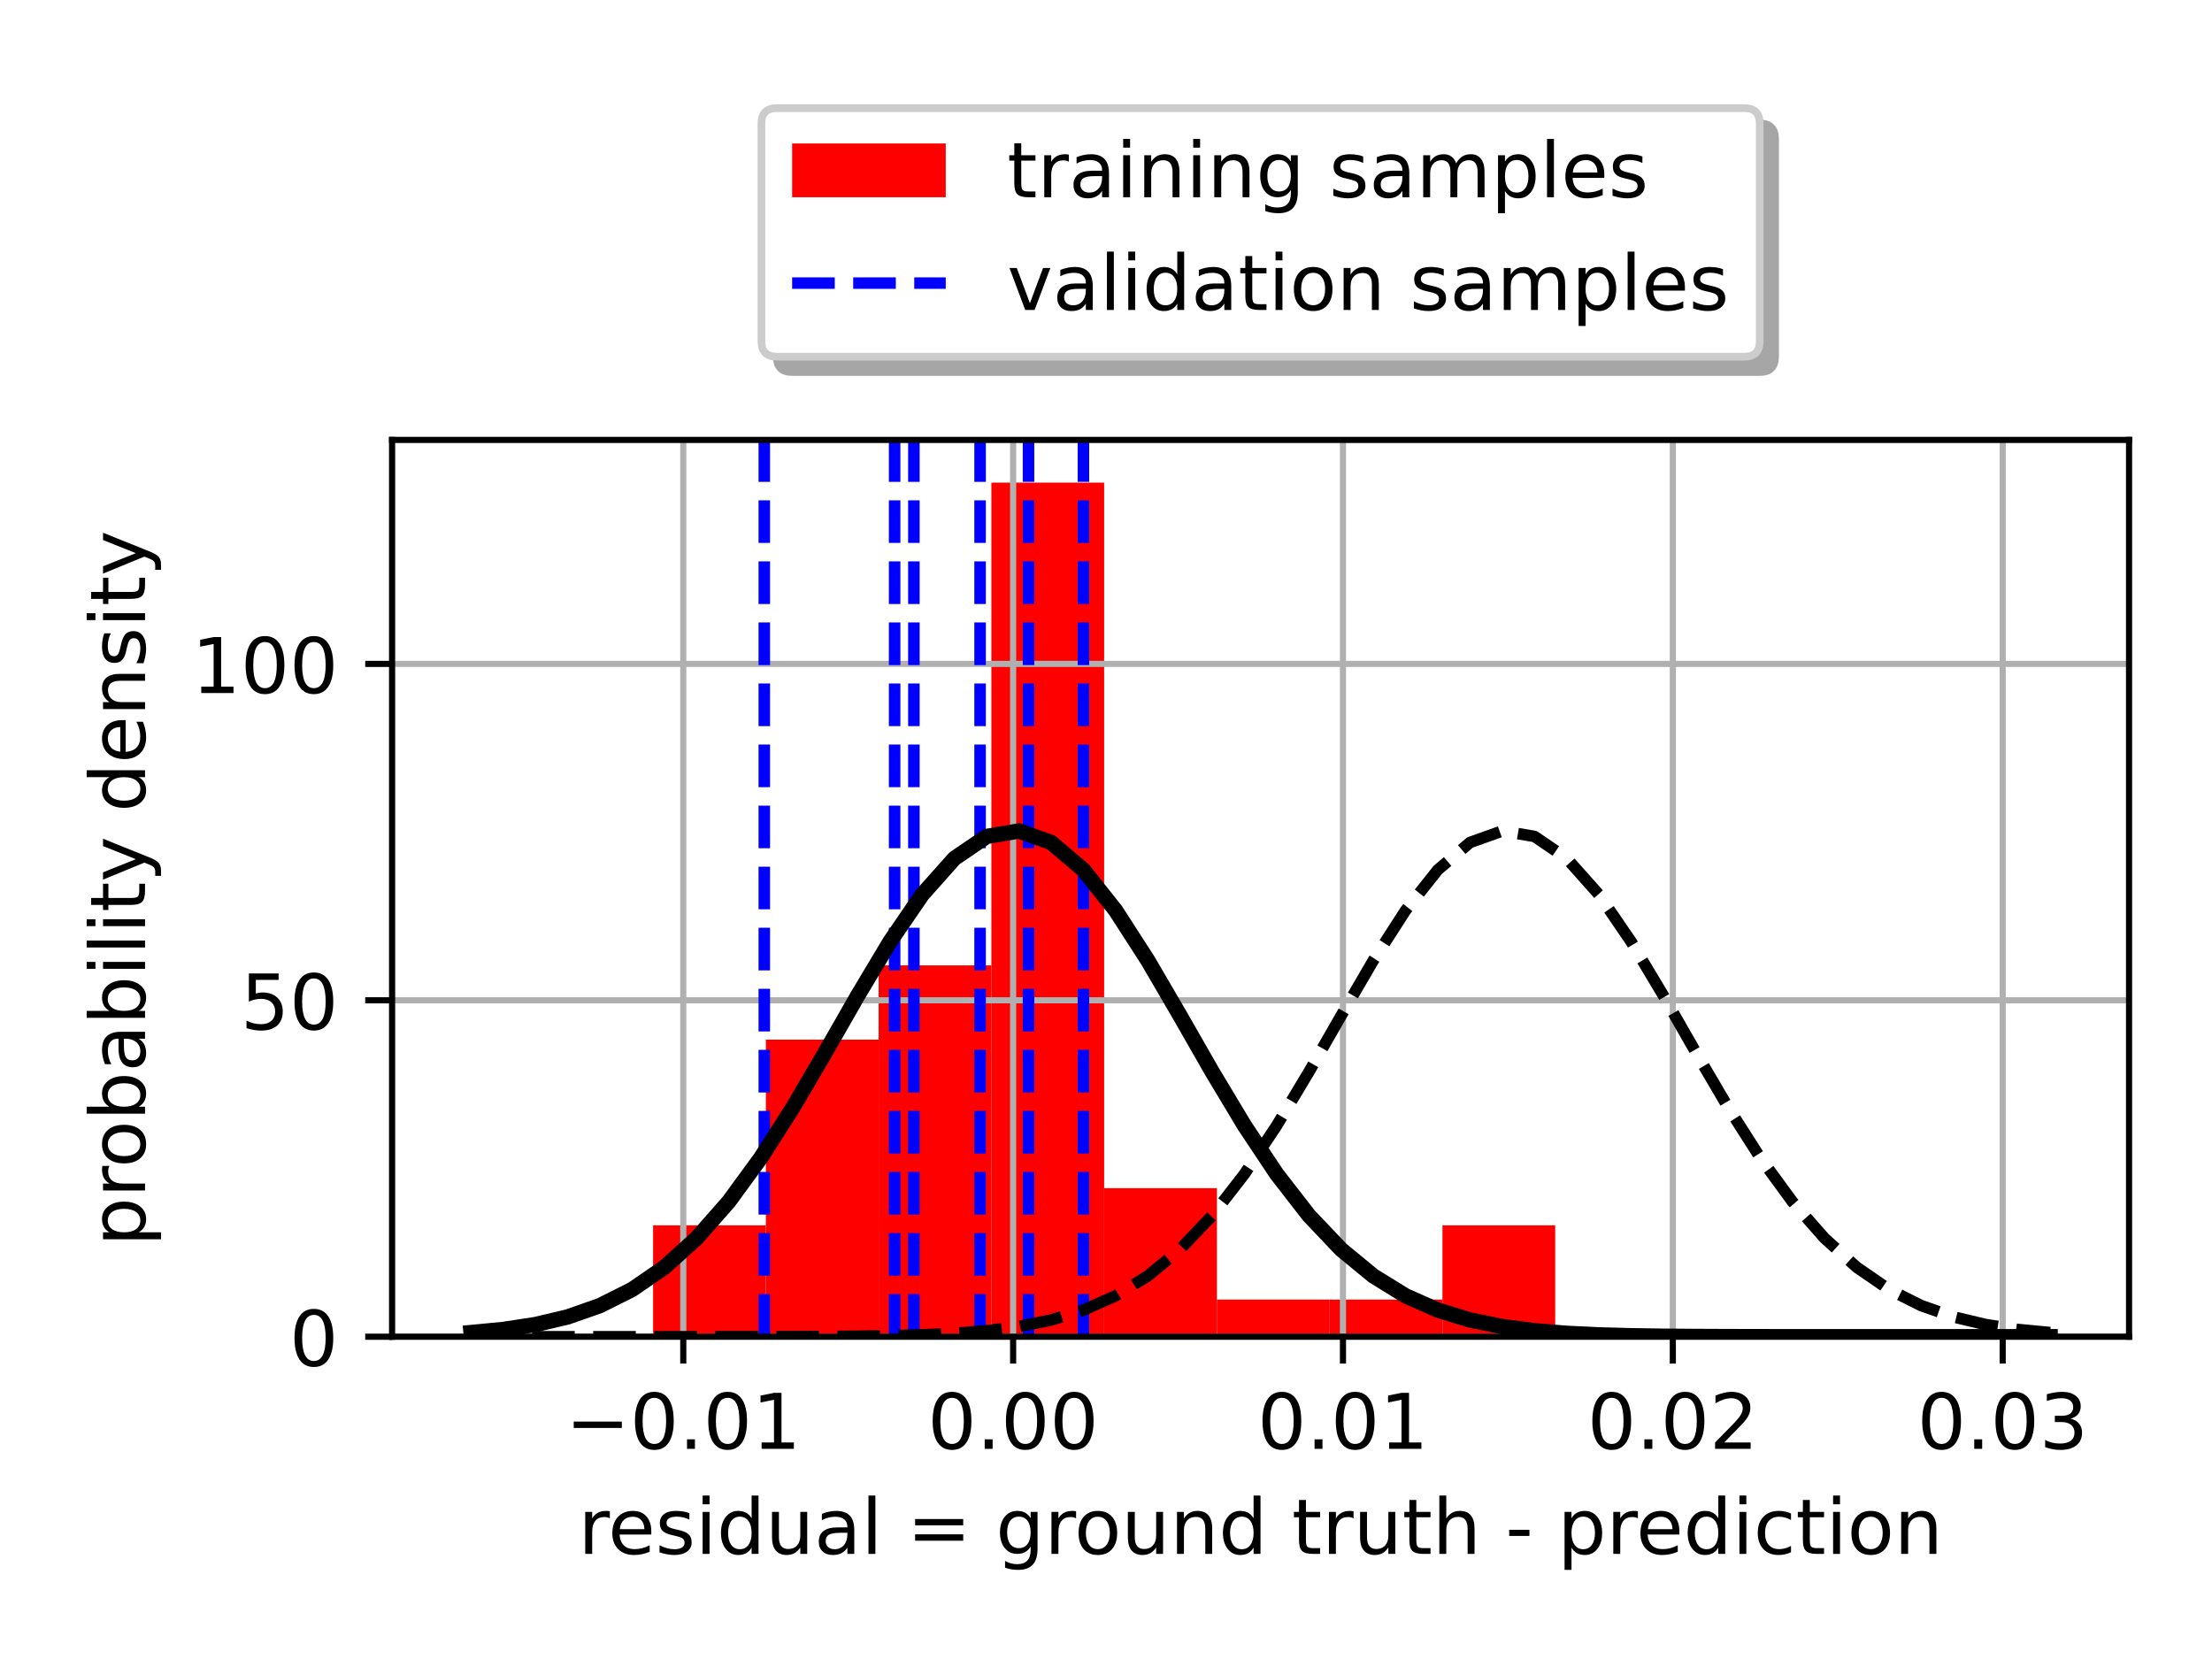
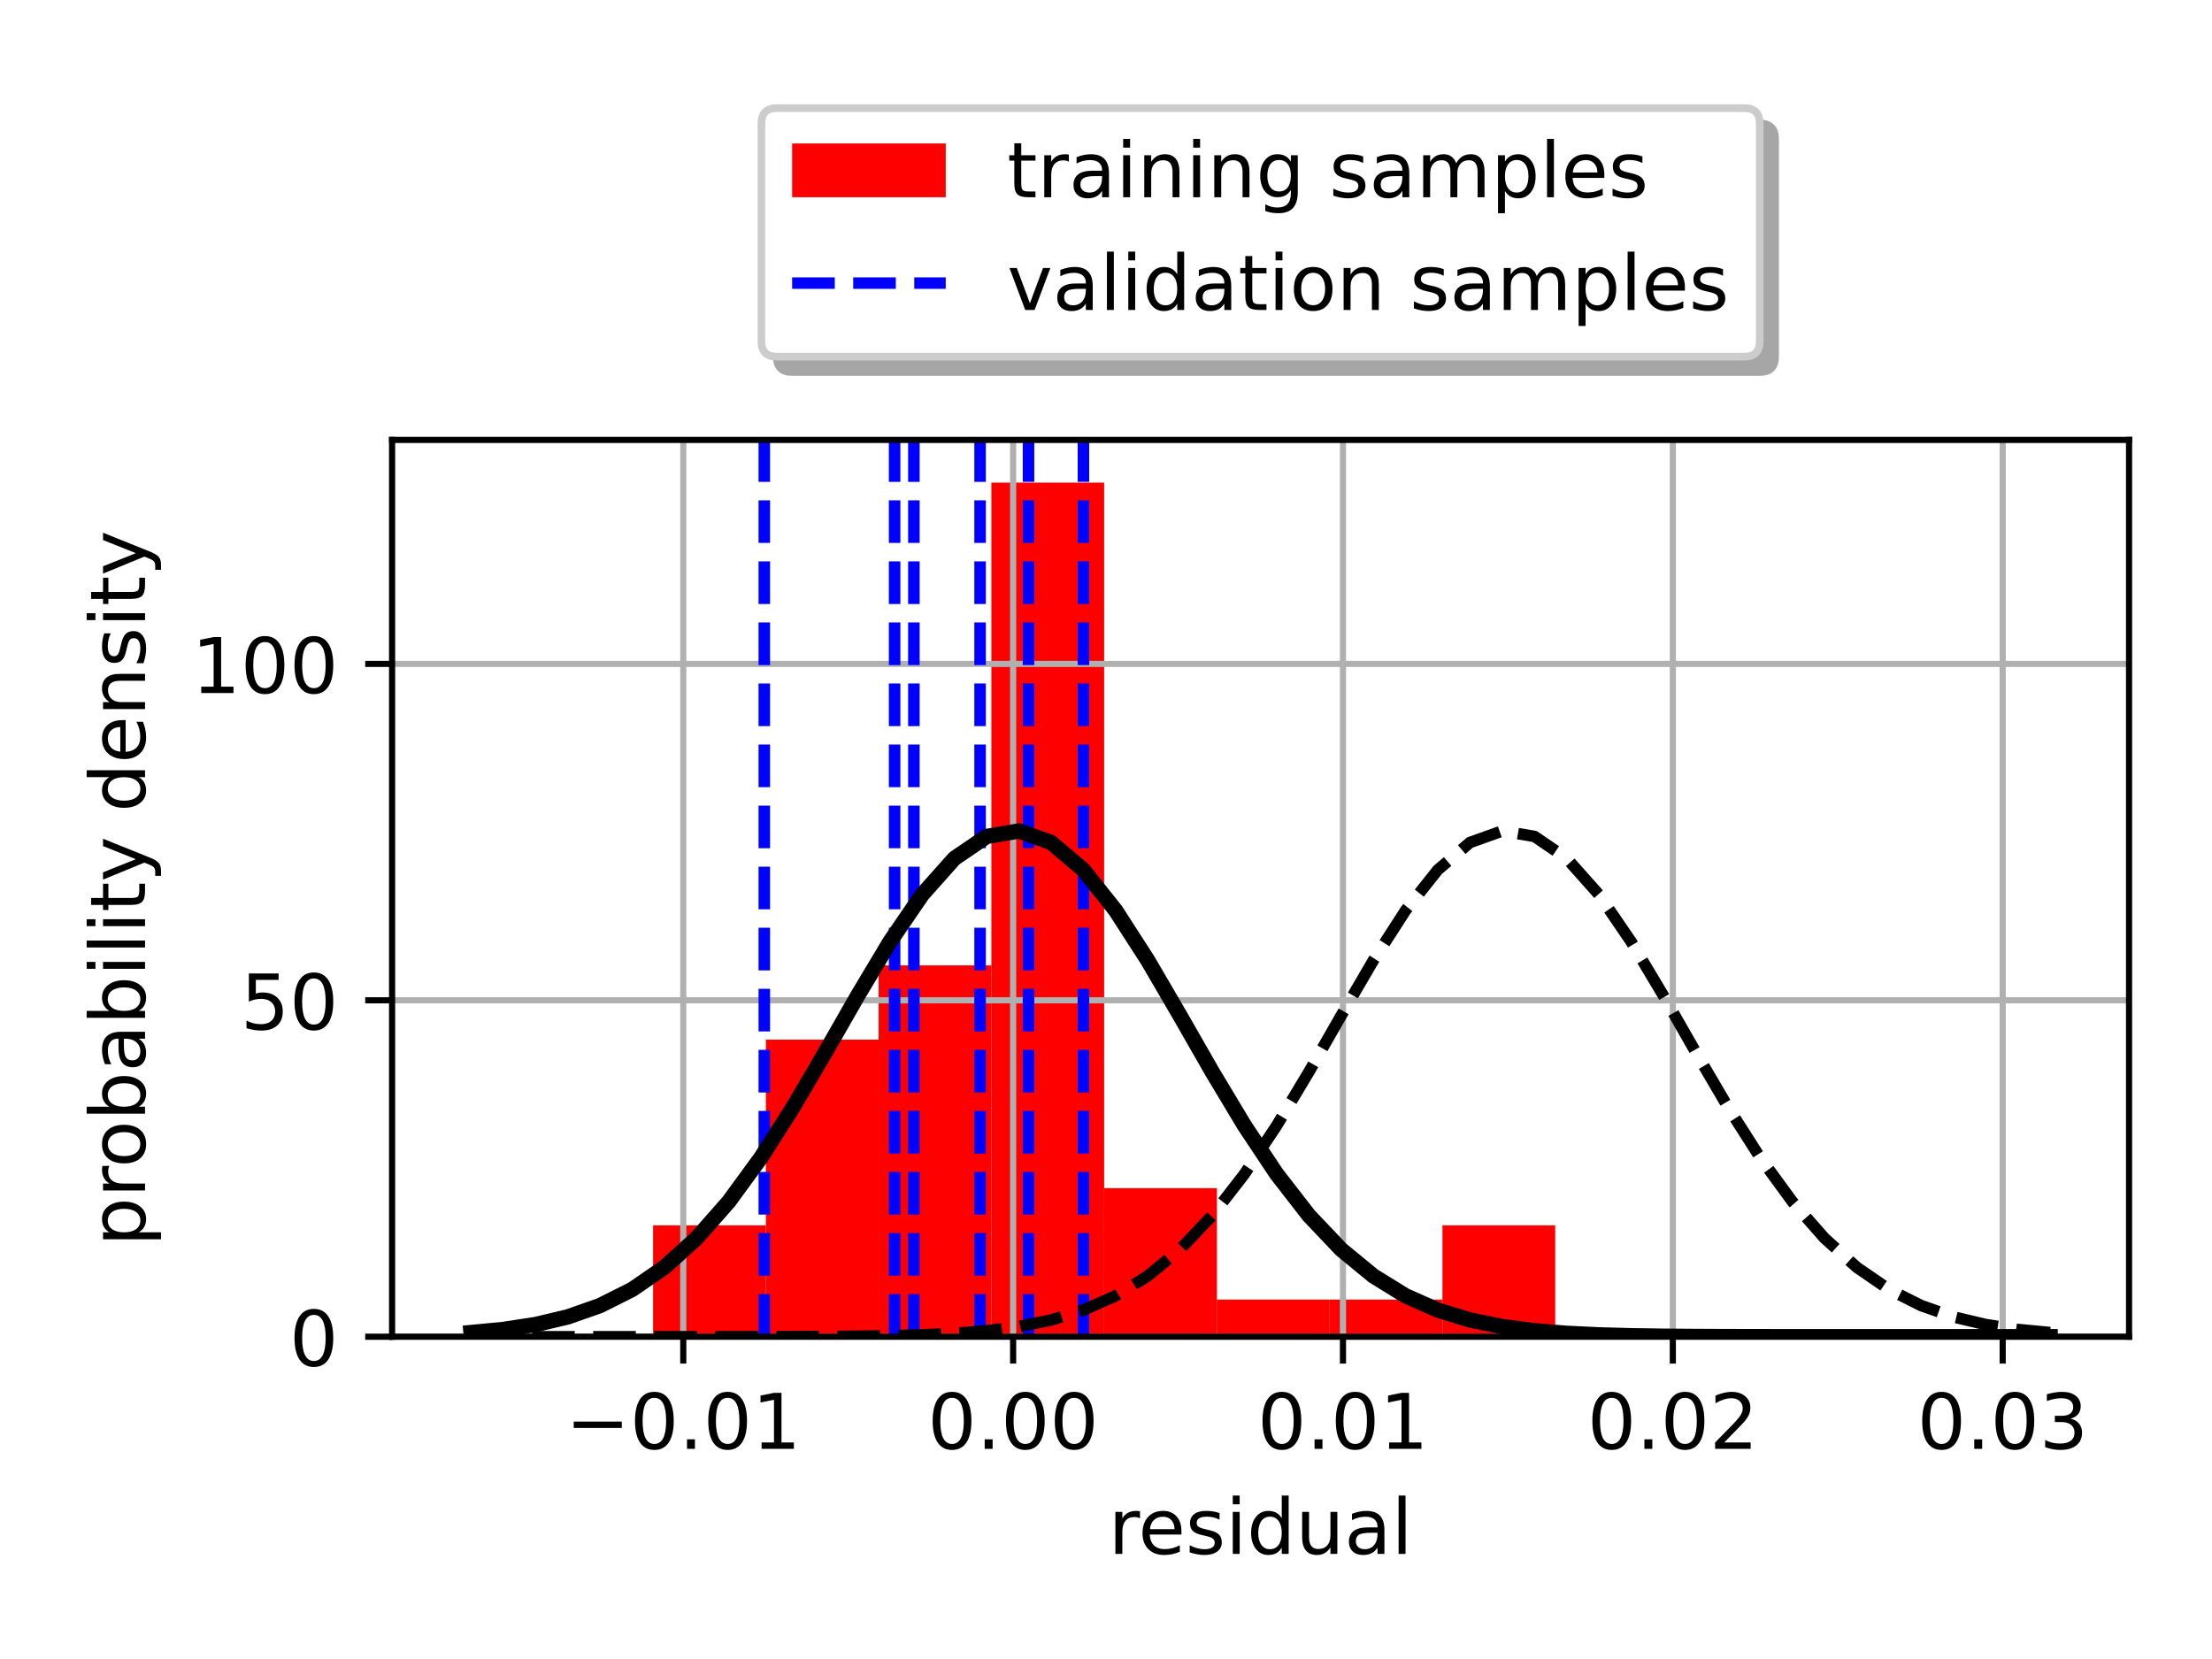
<svg xmlns="http://www.w3.org/2000/svg" xmlns:xlink="http://www.w3.org/1999/xlink" width="288pt" height="216pt" viewBox="0 0 288 216" version="1.1">
  <defs>
    <style type="text/css">*{stroke-linejoin: round; stroke-linecap: butt}</style>
  </defs>
  <g id="figure_1">
    <g id="patch_1">
      <path d="M 0 216  L 288 216  L 288 0  L 0 0  z " style="fill: #ffffff" />
    </g>
    <g id="axes_1">
      <g id="patch_2">
        <path d="M 51.05 174.04  L 277.2 174.04  L 277.2 57.276  L 51.05 57.276  z " style="fill: #ffffff" />
      </g>
      <g id="patch_3">
-         <path d="M 85.032 174.04  L 99.714 174.04  L 99.714 159.535  L 85.032 159.535  z " clip-path="url(#pf06f42e57c)" style="fill: #ff0000" />
+         <path d="M 85.032 174.04  L 99.714 174.04  L 99.714 159.535  L 85.032 159.535  z " clip-path="url(#peb4a073a5b)" style="fill: #ff0000" />
      </g>
      <g id="patch_4">
-         <path d="M 99.714 174.04  L 114.396 174.04  L 114.396 135.36  L 99.714 135.36  z " clip-path="url(#pf06f42e57c)" style="fill: #ff0000" />
+         <path d="M 99.714 174.04  L 114.396 174.04  L 114.396 135.36  L 99.714 135.36  z " clip-path="url(#peb4a073a5b)" style="fill: #ff0000" />
      </g>
      <g id="patch_5">
-         <path d="M 114.396 174.04  L 129.077 174.04  L 129.077 125.691  L 114.396 125.691  z " clip-path="url(#pf06f42e57c)" style="fill: #ff0000" />
+         <path d="M 114.396 174.04  L 129.077 174.04  L 129.077 125.691  L 114.396 125.691  z " clip-path="url(#peb4a073a5b)" style="fill: #ff0000" />
      </g>
      <g id="patch_6">
-         <path d="M 129.077 174.04  L 143.759 174.04  L 143.759 62.836  L 129.077 62.836  z " clip-path="url(#pf06f42e57c)" style="fill: #ff0000" />
+         <path d="M 129.077 174.04  L 143.759 174.04  L 143.759 62.836  L 129.077 62.836  z " clip-path="url(#peb4a073a5b)" style="fill: #ff0000" />
      </g>
      <g id="patch_7">
-         <path d="M 143.759 174.04  L 158.441 174.04  L 158.441 154.7  L 143.759 154.7  z " clip-path="url(#pf06f42e57c)" style="fill: #ff0000" />
+         <path d="M 143.759 174.04  L 158.441 174.04  L 158.441 154.7  L 143.759 154.7  z " clip-path="url(#peb4a073a5b)" style="fill: #ff0000" />
      </g>
      <g id="patch_8">
-         <path d="M 158.441 174.04  L 173.123 174.04  L 173.123 169.205  L 158.441 169.205  z " clip-path="url(#pf06f42e57c)" style="fill: #ff0000" />
+         <path d="M 158.441 174.04  L 173.123 174.04  L 173.123 169.205  L 158.441 169.205  z " clip-path="url(#peb4a073a5b)" style="fill: #ff0000" />
      </g>
      <g id="patch_9">
-         <path d="M 173.123 174.04  L 187.805 174.04  L 187.805 169.205  L 173.123 169.205  z " clip-path="url(#pf06f42e57c)" style="fill: #ff0000" />
+         <path d="M 173.123 174.04  L 187.805 174.04  L 187.805 169.205  L 173.123 169.205  z " clip-path="url(#peb4a073a5b)" style="fill: #ff0000" />
      </g>
      <g id="patch_10">
-         <path d="M 187.805 174.04  L 202.487 174.04  L 202.487 159.535  L 187.805 159.535  z " clip-path="url(#pf06f42e57c)" style="fill: #ff0000" />
+         <path d="M 187.805 174.04  L 202.487 174.04  L 202.487 159.535  L 187.805 159.535  z " clip-path="url(#peb4a073a5b)" style="fill: #ff0000" />
      </g>
      <g id="matplotlib.axis_1">
        <g id="xtick_1">
          <g id="line2d_1">
-             <path d="M 88.962 174.04  L 88.962 57.276  " clip-path="url(#pf06f42e57c)" style="fill: none; stroke: #b0b0b0; stroke-width: 0.8; stroke-linecap: square" />
+             <path d="M 88.962 174.04  L 88.962 57.276  " clip-path="url(#peb4a073a5b)" style="fill: none; stroke: #b0b0b0; stroke-width: 0.8; stroke-linecap: square" />
          </g>
          <g id="line2d_2">
            <defs>
-               <path id="mb8c08dad67" d="M 0 0  L 0 3.5  " style="stroke: #000000; stroke-width: 0.8" />
-             </defs>
-             <g>
-               <use xlink:href="#mb8c08dad67" x="88.962" y="174.04" style="stroke: #000000; stroke-width: 0.8" />
+               <path id="mca934fb6f0" d="M 0 0  L 0 3.5  " style="stroke: #000000; stroke-width: 0.8" />
+             </defs>
+             <g>
+               <use xlink:href="#mca934fb6f0" x="88.962" y="174.04" style="stroke: #000000; stroke-width: 0.8" />
            </g>
          </g>
          <g id="text_1">
            <g transform="translate(73.63928 188.6384) scale(0.1 -0.1)">
              <defs>
                <path id="DejaVuSans-2212" d="M 678 2272  L 4684 2272  L 4684 1741  L 678 1741  L 678 2272  z " transform="scale(0.015625)" />
                <path id="DejaVuSans-30" d="M 2034 4250  Q 1547 4250 1301 3770  Q 1056 3291 1056 2328  Q 1056 1369 1301 889  Q 1547 409 2034 409  Q 2525 409 2770 889  Q 3016 1369 3016 2328  Q 3016 3291 2770 3770  Q 2525 4250 2034 4250  z M 2034 4750  Q 2819 4750 3233 4129  Q 3647 3509 3647 2328  Q 3647 1150 3233 529  Q 2819 -91 2034 -91  Q 1250 -91 836 529  Q 422 1150 422 2328  Q 422 3509 836 4129  Q 1250 4750 2034 4750  z " transform="scale(0.015625)" />
                <path id="DejaVuSans-2e" d="M 684 794  L 1344 794  L 1344 0  L 684 0  L 684 794  z " transform="scale(0.015625)" />
                <path id="DejaVuSans-31" d="M 794 531  L 1825 531  L 1825 4091  L 703 3866  L 703 4441  L 1819 4666  L 2450 4666  L 2450 531  L 3481 531  L 3481 0  L 794 0  L 794 531  z " transform="scale(0.015625)" />
              </defs>
              <use xlink:href="#DejaVuSans-2212" />
              <use xlink:href="#DejaVuSans-30" x="83.789" />
              <use xlink:href="#DejaVuSans-2e" x="147.412" />
              <use xlink:href="#DejaVuSans-30" x="179.199" />
              <use xlink:href="#DejaVuSans-31" x="242.822" />
            </g>
          </g>
        </g>
        <g id="xtick_2">
          <g id="line2d_3">
-             <path d="M 131.908 174.04  L 131.908 57.276  " clip-path="url(#pf06f42e57c)" style="fill: none; stroke: #b0b0b0; stroke-width: 0.8; stroke-linecap: square" />
+             <path d="M 131.908 174.04  L 131.908 57.276  " clip-path="url(#peb4a073a5b)" style="fill: none; stroke: #b0b0b0; stroke-width: 0.8; stroke-linecap: square" />
          </g>
          <g id="line2d_4">
            <g>
-               <use xlink:href="#mb8c08dad67" x="131.908" y="174.04" style="stroke: #000000; stroke-width: 0.8" />
+               <use xlink:href="#mca934fb6f0" x="131.908" y="174.04" style="stroke: #000000; stroke-width: 0.8" />
            </g>
          </g>
          <g id="text_2">
            <g transform="translate(120.7753 188.6384) scale(0.1 -0.1)">
              <use xlink:href="#DejaVuSans-30" />
              <use xlink:href="#DejaVuSans-2e" x="63.623" />
              <use xlink:href="#DejaVuSans-30" x="95.41" />
              <use xlink:href="#DejaVuSans-30" x="159.033" />
            </g>
          </g>
        </g>
        <g id="xtick_3">
          <g id="line2d_5">
-             <path d="M 174.854 174.04  L 174.854 57.276  " clip-path="url(#pf06f42e57c)" style="fill: none; stroke: #b0b0b0; stroke-width: 0.8; stroke-linecap: square" />
+             <path d="M 174.854 174.04  L 174.854 57.276  " clip-path="url(#peb4a073a5b)" style="fill: none; stroke: #b0b0b0; stroke-width: 0.8; stroke-linecap: square" />
          </g>
          <g id="line2d_6">
            <g>
-               <use xlink:href="#mb8c08dad67" x="174.854" y="174.04" style="stroke: #000000; stroke-width: 0.8" />
+               <use xlink:href="#mca934fb6f0" x="174.854" y="174.04" style="stroke: #000000; stroke-width: 0.8" />
            </g>
          </g>
          <g id="text_3">
            <g transform="translate(163.7214 188.6384) scale(0.1 -0.1)">
              <use xlink:href="#DejaVuSans-30" />
              <use xlink:href="#DejaVuSans-2e" x="63.623" />
              <use xlink:href="#DejaVuSans-30" x="95.41" />
              <use xlink:href="#DejaVuSans-31" x="159.033" />
            </g>
          </g>
        </g>
        <g id="xtick_4">
          <g id="line2d_7">
-             <path d="M 217.8 174.04  L 217.8 57.276  " clip-path="url(#pf06f42e57c)" style="fill: none; stroke: #b0b0b0; stroke-width: 0.8; stroke-linecap: square" />
+             <path d="M 217.8 174.04  L 217.8 57.276  " clip-path="url(#peb4a073a5b)" style="fill: none; stroke: #b0b0b0; stroke-width: 0.8; stroke-linecap: square" />
          </g>
          <g id="line2d_8">
            <g>
-               <use xlink:href="#mb8c08dad67" x="217.8" y="174.04" style="stroke: #000000; stroke-width: 0.8" />
+               <use xlink:href="#mca934fb6f0" x="217.8" y="174.04" style="stroke: #000000; stroke-width: 0.8" />
            </g>
          </g>
          <g id="text_4">
            <g transform="translate(206.6676 188.6384) scale(0.1 -0.1)">
              <defs>
                <path id="DejaVuSans-32" d="M 1228 531  L 3431 531  L 3431 0  L 469 0  L 469 531  Q 828 903 1448 1529  Q 2069 2156 2228 2338  Q 2531 2678 2651 2914  Q 2772 3150 2772 3378  Q 2772 3750 2511 3984  Q 2250 4219 1831 4219  Q 1534 4219 1204 4116  Q 875 4013 500 3803  L 500 4441  Q 881 4594 1212 4672  Q 1544 4750 1819 4750  Q 2544 4750 2975 4387  Q 3406 4025 3406 3419  Q 3406 3131 3298 2873  Q 3191 2616 2906 2266  Q 2828 2175 2409 1742  Q 1991 1309 1228 531  z " transform="scale(0.015625)" />
              </defs>
              <use xlink:href="#DejaVuSans-30" />
              <use xlink:href="#DejaVuSans-2e" x="63.623" />
              <use xlink:href="#DejaVuSans-30" x="95.41" />
              <use xlink:href="#DejaVuSans-32" x="159.033" />
            </g>
          </g>
        </g>
        <g id="xtick_5">
          <g id="line2d_9">
-             <path d="M 260.747 174.04  L 260.747 57.276  " clip-path="url(#pf06f42e57c)" style="fill: none; stroke: #b0b0b0; stroke-width: 0.8; stroke-linecap: square" />
+             <path d="M 260.747 174.04  L 260.747 57.276  " clip-path="url(#peb4a073a5b)" style="fill: none; stroke: #b0b0b0; stroke-width: 0.8; stroke-linecap: square" />
          </g>
          <g id="line2d_10">
            <g>
-               <use xlink:href="#mb8c08dad67" x="260.747" y="174.04" style="stroke: #000000; stroke-width: 0.8" />
+               <use xlink:href="#mca934fb6f0" x="260.747" y="174.04" style="stroke: #000000; stroke-width: 0.8" />
            </g>
          </g>
          <g id="text_5">
            <g transform="translate(249.6138 188.6384) scale(0.1 -0.1)">
              <defs>
                <path id="DejaVuSans-33" d="M 2597 2516  Q 3050 2419 3304 2112  Q 3559 1806 3559 1356  Q 3559 666 3084 287  Q 2609 -91 1734 -91  Q 1441 -91 1130 -33  Q 819 25 488 141  L 488 750  Q 750 597 1062 519  Q 1375 441 1716 441  Q 2309 441 2620 675  Q 2931 909 2931 1356  Q 2931 1769 2642 2001  Q 2353 2234 1838 2234  L 1294 2234  L 1294 2753  L 1863 2753  Q 2328 2753 2575 2939  Q 2822 3125 2822 3475  Q 2822 3834 2567 4026  Q 2313 4219 1838 4219  Q 1578 4219 1281 4162  Q 984 4106 628 3988  L 628 4550  Q 988 4650 1302 4700  Q 1616 4750 1894 4750  Q 2613 4750 3031 4423  Q 3450 4097 3450 3541  Q 3450 3153 3228 2886  Q 3006 2619 2597 2516  z " transform="scale(0.015625)" />
              </defs>
              <use xlink:href="#DejaVuSans-30" />
              <use xlink:href="#DejaVuSans-2e" x="63.623" />
              <use xlink:href="#DejaVuSans-30" x="95.41" />
              <use xlink:href="#DejaVuSans-33" x="159.033" />
            </g>
          </g>
        </g>
        <g id="text_6">
-           <g transform="translate(75.29141 202.3166) scale(0.1 -0.1)">
+           <g transform="translate(144.3156 202.3166) scale(0.1 -0.1)">
            <defs>
              <path id="DejaVuSans-72" d="M 2631 2963  Q 2534 3019 2420 3045  Q 2306 3072 2169 3072  Q 1681 3072 1420 2755  Q 1159 2438 1159 1844  L 1159 0  L 581 0  L 581 3500  L 1159 3500  L 1159 2956  Q 1341 3275 1631 3429  Q 1922 3584 2338 3584  Q 2397 3584 2469 3576  Q 2541 3569 2628 3553  L 2631 2963  z " transform="scale(0.015625)" />
              <path id="DejaVuSans-65" d="M 3597 1894  L 3597 1613  L 953 1613  Q 991 1019 1311 708  Q 1631 397 2203 397  Q 2534 397 2845 478  Q 3156 559 3463 722  L 3463 178  Q 3153 47 2828 -22  Q 2503 -91 2169 -91  Q 1331 -91 842 396  Q 353 884 353 1716  Q 353 2575 817 3079  Q 1281 3584 2069 3584  Q 2775 3584 3186 3129  Q 3597 2675 3597 1894  z M 3022 2063  Q 3016 2534 2758 2815  Q 2500 3097 2075 3097  Q 1594 3097 1305 2825  Q 1016 2553 972 2059  L 3022 2063  z " transform="scale(0.015625)" />
              <path id="DejaVuSans-73" d="M 2834 3397  L 2834 2853  Q 2591 2978 2328 3040  Q 2066 3103 1784 3103  Q 1356 3103 1142 2972  Q 928 2841 928 2578  Q 928 2378 1081 2264  Q 1234 2150 1697 2047  L 1894 2003  Q 2506 1872 2764 1633  Q 3022 1394 3022 966  Q 3022 478 2636 193  Q 2250 -91 1575 -91  Q 1294 -91 989 -36  Q 684 19 347 128  L 347 722  Q 666 556 975 473  Q 1284 391 1588 391  Q 1994 391 2212 530  Q 2431 669 2431 922  Q 2431 1156 2273 1281  Q 2116 1406 1581 1522  L 1381 1569  Q 847 1681 609 1914  Q 372 2147 372 2553  Q 372 3047 722 3315  Q 1072 3584 1716 3584  Q 2034 3584 2315 3537  Q 2597 3491 2834 3397  z " transform="scale(0.015625)" />
              <path id="DejaVuSans-69" d="M 603 3500  L 1178 3500  L 1178 0  L 603 0  L 603 3500  z M 603 4863  L 1178 4863  L 1178 4134  L 603 4134  L 603 4863  z " transform="scale(0.015625)" />
              <path id="DejaVuSans-64" d="M 2906 2969  L 2906 4863  L 3481 4863  L 3481 0  L 2906 0  L 2906 525  Q 2725 213 2448 61  Q 2172 -91 1784 -91  Q 1150 -91 751 415  Q 353 922 353 1747  Q 353 2572 751 3078  Q 1150 3584 1784 3584  Q 2172 3584 2448 3432  Q 2725 3281 2906 2969  z M 947 1747  Q 947 1113 1208 752  Q 1469 391 1925 391  Q 2381 391 2643 752  Q 2906 1113 2906 1747  Q 2906 2381 2643 2742  Q 2381 3103 1925 3103  Q 1469 3103 1208 2742  Q 947 2381 947 1747  z " transform="scale(0.015625)" />
              <path id="DejaVuSans-75" d="M 544 1381  L 544 3500  L 1119 3500  L 1119 1403  Q 1119 906 1312 657  Q 1506 409 1894 409  Q 2359 409 2629 706  Q 2900 1003 2900 1516  L 2900 3500  L 3475 3500  L 3475 0  L 2900 0  L 2900 538  Q 2691 219 2414 64  Q 2138 -91 1772 -91  Q 1169 -91 856 284  Q 544 659 544 1381  z M 1991 3584  L 1991 3584  z " transform="scale(0.015625)" />
              <path id="DejaVuSans-61" d="M 2194 1759  Q 1497 1759 1228 1600  Q 959 1441 959 1056  Q 959 750 1161 570  Q 1363 391 1709 391  Q 2188 391 2477 730  Q 2766 1069 2766 1631  L 2766 1759  L 2194 1759  z M 3341 1997  L 3341 0  L 2766 0  L 2766 531  Q 2569 213 2275 61  Q 1981 -91 1556 -91  Q 1019 -91 701 211  Q 384 513 384 1019  Q 384 1609 779 1909  Q 1175 2209 1959 2209  L 2766 2209  L 2766 2266  Q 2766 2663 2505 2880  Q 2244 3097 1772 3097  Q 1472 3097 1187 3025  Q 903 2953 641 2809  L 641 3341  Q 956 3463 1253 3523  Q 1550 3584 1831 3584  Q 2591 3584 2966 3190  Q 3341 2797 3341 1997  z " transform="scale(0.015625)" />
              <path id="DejaVuSans-6c" d="M 603 4863  L 1178 4863  L 1178 0  L 603 0  L 603 4863  z " transform="scale(0.015625)" />
-               <path id="DejaVuSans-20" transform="scale(0.015625)" />
-               <path id="DejaVuSans-3d" d="M 678 2906  L 4684 2906  L 4684 2381  L 678 2381  L 678 2906  z M 678 1631  L 4684 1631  L 4684 1100  L 678 1100  L 678 1631  z " transform="scale(0.015625)" />
-               <path id="DejaVuSans-67" d="M 2906 1791  Q 2906 2416 2648 2759  Q 2391 3103 1925 3103  Q 1463 3103 1205 2759  Q 947 2416 947 1791  Q 947 1169 1205 825  Q 1463 481 1925 481  Q 2391 481 2648 825  Q 2906 1169 2906 1791  z M 3481 434  Q 3481 -459 3084 -895  Q 2688 -1331 1869 -1331  Q 1566 -1331 1297 -1286  Q 1028 -1241 775 -1147  L 775 -588  Q 1028 -725 1275 -790  Q 1522 -856 1778 -856  Q 2344 -856 2625 -561  Q 2906 -266 2906 331  L 2906 616  Q 2728 306 2450 153  Q 2172 0 1784 0  Q 1141 0 747 490  Q 353 981 353 1791  Q 353 2603 747 3093  Q 1141 3584 1784 3584  Q 2172 3584 2450 3431  Q 2728 3278 2906 2969  L 2906 3500  L 3481 3500  L 3481 434  z " transform="scale(0.015625)" />
-               <path id="DejaVuSans-6f" d="M 1959 3097  Q 1497 3097 1228 2736  Q 959 2375 959 1747  Q 959 1119 1226 758  Q 1494 397 1959 397  Q 2419 397 2687 759  Q 2956 1122 2956 1747  Q 2956 2369 2687 2733  Q 2419 3097 1959 3097  z M 1959 3584  Q 2709 3584 3137 3096  Q 3566 2609 3566 1747  Q 3566 888 3137 398  Q 2709 -91 1959 -91  Q 1206 -91 779 398  Q 353 888 353 1747  Q 353 2609 779 3096  Q 1206 3584 1959 3584  z " transform="scale(0.015625)" />
-               <path id="DejaVuSans-6e" d="M 3513 2113  L 3513 0  L 2938 0  L 2938 2094  Q 2938 2591 2744 2837  Q 2550 3084 2163 3084  Q 1697 3084 1428 2787  Q 1159 2491 1159 1978  L 1159 0  L 581 0  L 581 3500  L 1159 3500  L 1159 2956  Q 1366 3272 1645 3428  Q 1925 3584 2291 3584  Q 2894 3584 3203 3211  Q 3513 2838 3513 2113  z " transform="scale(0.015625)" />
-               <path id="DejaVuSans-74" d="M 1172 4494  L 1172 3500  L 2356 3500  L 2356 3053  L 1172 3053  L 1172 1153  Q 1172 725 1289 603  Q 1406 481 1766 481  L 2356 481  L 2356 0  L 1766 0  Q 1100 0 847 248  Q 594 497 594 1153  L 594 3053  L 172 3053  L 172 3500  L 594 3500  L 594 4494  L 1172 4494  z " transform="scale(0.015625)" />
-               <path id="DejaVuSans-68" d="M 3513 2113  L 3513 0  L 2938 0  L 2938 2094  Q 2938 2591 2744 2837  Q 2550 3084 2163 3084  Q 1697 3084 1428 2787  Q 1159 2491 1159 1978  L 1159 0  L 581 0  L 581 4863  L 1159 4863  L 1159 2956  Q 1366 3272 1645 3428  Q 1925 3584 2291 3584  Q 2894 3584 3203 3211  Q 3513 2838 3513 2113  z " transform="scale(0.015625)" />
-               <path id="DejaVuSans-2d" d="M 313 2009  L 1997 2009  L 1997 1497  L 313 1497  L 313 2009  z " transform="scale(0.015625)" />
-               <path id="DejaVuSans-70" d="M 1159 525  L 1159 -1331  L 581 -1331  L 581 3500  L 1159 3500  L 1159 2969  Q 1341 3281 1617 3432  Q 1894 3584 2278 3584  Q 2916 3584 3314 3078  Q 3713 2572 3713 1747  Q 3713 922 3314 415  Q 2916 -91 2278 -91  Q 1894 -91 1617 61  Q 1341 213 1159 525  z M 3116 1747  Q 3116 2381 2855 2742  Q 2594 3103 2138 3103  Q 1681 3103 1420 2742  Q 1159 2381 1159 1747  Q 1159 1113 1420 752  Q 1681 391 2138 391  Q 2594 391 2855 752  Q 3116 1113 3116 1747  z " transform="scale(0.015625)" />
-               <path id="DejaVuSans-63" d="M 3122 3366  L 3122 2828  Q 2878 2963 2633 3030  Q 2388 3097 2138 3097  Q 1578 3097 1268 2742  Q 959 2388 959 1747  Q 959 1106 1268 751  Q 1578 397 2138 397  Q 2388 397 2633 464  Q 2878 531 3122 666  L 3122 134  Q 2881 22 2623 -34  Q 2366 -91 2075 -91  Q 1284 -91 818 406  Q 353 903 353 1747  Q 353 2603 823 3093  Q 1294 3584 2113 3584  Q 2378 3584 2631 3529  Q 2884 3475 3122 3366  z " transform="scale(0.015625)" />
            </defs>
            <use xlink:href="#DejaVuSans-72" />
            <use xlink:href="#DejaVuSans-65" x="38.863" />
            <use xlink:href="#DejaVuSans-73" x="100.387" />
            <use xlink:href="#DejaVuSans-69" x="152.486" />
            <use xlink:href="#DejaVuSans-64" x="180.27" />
            <use xlink:href="#DejaVuSans-75" x="243.746" />
            <use xlink:href="#DejaVuSans-61" x="307.125" />
            <use xlink:href="#DejaVuSans-6c" x="368.404" />
-             <use xlink:href="#DejaVuSans-20" x="396.188" />
-             <use xlink:href="#DejaVuSans-3d" x="427.975" />
-             <use xlink:href="#DejaVuSans-20" x="511.764" />
-             <use xlink:href="#DejaVuSans-67" x="543.551" />
-             <use xlink:href="#DejaVuSans-72" x="607.027" />
-             <use xlink:href="#DejaVuSans-6f" x="645.891" />
-             <use xlink:href="#DejaVuSans-75" x="707.072" />
-             <use xlink:href="#DejaVuSans-6e" x="770.451" />
-             <use xlink:href="#DejaVuSans-64" x="833.83" />
-             <use xlink:href="#DejaVuSans-20" x="897.307" />
-             <use xlink:href="#DejaVuSans-74" x="929.094" />
-             <use xlink:href="#DejaVuSans-72" x="968.303" />
-             <use xlink:href="#DejaVuSans-75" x="1009.416" />
-             <use xlink:href="#DejaVuSans-74" x="1072.795" />
-             <use xlink:href="#DejaVuSans-68" x="1112.004" />
-             <use xlink:href="#DejaVuSans-20" x="1175.383" />
-             <use xlink:href="#DejaVuSans-2d" x="1207.17" />
-             <use xlink:href="#DejaVuSans-20" x="1243.254" />
-             <use xlink:href="#DejaVuSans-70" x="1275.041" />
-             <use xlink:href="#DejaVuSans-72" x="1338.518" />
-             <use xlink:href="#DejaVuSans-65" x="1377.381" />
-             <use xlink:href="#DejaVuSans-64" x="1438.904" />
-             <use xlink:href="#DejaVuSans-69" x="1502.381" />
-             <use xlink:href="#DejaVuSans-63" x="1530.164" />
-             <use xlink:href="#DejaVuSans-74" x="1585.145" />
-             <use xlink:href="#DejaVuSans-69" x="1624.354" />
-             <use xlink:href="#DejaVuSans-6f" x="1652.137" />
-             <use xlink:href="#DejaVuSans-6e" x="1713.318" />
          </g>
        </g>
      </g>
      <g id="matplotlib.axis_2">
        <g id="ytick_1">
          <g id="line2d_11">
-             <path d="M 51.05 174.04  L 277.2 174.04  " clip-path="url(#pf06f42e57c)" style="fill: none; stroke: #b0b0b0; stroke-width: 0.8; stroke-linecap: square" />
+             <path d="M 51.05 174.04  L 277.2 174.04  " clip-path="url(#peb4a073a5b)" style="fill: none; stroke: #b0b0b0; stroke-width: 0.8; stroke-linecap: square" />
          </g>
          <g id="line2d_12">
            <defs>
-               <path id="m5503a8a8e0" d="M 0 0  L -3.5 0  " style="stroke: #000000; stroke-width: 0.8" />
-             </defs>
-             <g>
-               <use xlink:href="#m5503a8a8e0" x="51.05" y="174.04" style="stroke: #000000; stroke-width: 0.8" />
+               <path id="m7ffa6471f6" d="M 0 0  L -3.5 0  " style="stroke: #000000; stroke-width: 0.8" />
+             </defs>
+             <g>
+               <use xlink:href="#m7ffa6471f6" x="51.05" y="174.04" style="stroke: #000000; stroke-width: 0.8" />
            </g>
          </g>
          <g id="text_7">
            <g transform="translate(37.6875 177.8392) scale(0.1 -0.1)">
              <use xlink:href="#DejaVuSans-30" />
            </g>
          </g>
        </g>
        <g id="ytick_2">
          <g id="line2d_13">
-             <path d="M 51.05 130.238  L 277.2 130.238  " clip-path="url(#pf06f42e57c)" style="fill: none; stroke: #b0b0b0; stroke-width: 0.8; stroke-linecap: square" />
+             <path d="M 51.05 130.238  L 277.2 130.238  " clip-path="url(#peb4a073a5b)" style="fill: none; stroke: #b0b0b0; stroke-width: 0.8; stroke-linecap: square" />
          </g>
          <g id="line2d_14">
            <g>
-               <use xlink:href="#m5503a8a8e0" x="51.05" y="130.238" style="stroke: #000000; stroke-width: 0.8" />
+               <use xlink:href="#m7ffa6471f6" x="51.05" y="130.238" style="stroke: #000000; stroke-width: 0.8" />
            </g>
          </g>
          <g id="text_8">
            <g transform="translate(31.325 134.0372) scale(0.1 -0.1)">
              <defs>
                <path id="DejaVuSans-35" d="M 691 4666  L 3169 4666  L 3169 4134  L 1269 4134  L 1269 2991  Q 1406 3038 1543 3061  Q 1681 3084 1819 3084  Q 2600 3084 3056 2656  Q 3513 2228 3513 1497  Q 3513 744 3044 326  Q 2575 -91 1722 -91  Q 1428 -91 1123 -41  Q 819 9 494 109  L 494 744  Q 775 591 1075 516  Q 1375 441 1709 441  Q 2250 441 2565 725  Q 2881 1009 2881 1497  Q 2881 1984 2565 2268  Q 2250 2553 1709 2553  Q 1456 2553 1204 2497  Q 953 2441 691 2322  L 691 4666  z " transform="scale(0.015625)" />
              </defs>
              <use xlink:href="#DejaVuSans-35" />
              <use xlink:href="#DejaVuSans-30" x="63.623" />
            </g>
          </g>
        </g>
        <g id="ytick_3">
          <g id="line2d_15">
-             <path d="M 51.05 86.436  L 277.2 86.436  " clip-path="url(#pf06f42e57c)" style="fill: none; stroke: #b0b0b0; stroke-width: 0.8; stroke-linecap: square" />
+             <path d="M 51.05 86.436  L 277.2 86.436  " clip-path="url(#peb4a073a5b)" style="fill: none; stroke: #b0b0b0; stroke-width: 0.8; stroke-linecap: square" />
          </g>
          <g id="line2d_16">
            <g>
-               <use xlink:href="#m5503a8a8e0" x="51.05" y="86.436" style="stroke: #000000; stroke-width: 0.8" />
+               <use xlink:href="#m7ffa6471f6" x="51.05" y="86.436" style="stroke: #000000; stroke-width: 0.8" />
            </g>
          </g>
          <g id="text_9">
            <g transform="translate(24.9625 90.23519) scale(0.1 -0.1)">
              <use xlink:href="#DejaVuSans-31" />
              <use xlink:href="#DejaVuSans-30" x="63.623" />
              <use xlink:href="#DejaVuSans-30" x="127.246" />
            </g>
          </g>
        </g>
        <g id="text_10">
          <g transform="translate(18.88281 162.2557) rotate(-90) scale(0.1 -0.1)">
            <defs>
+               <path id="DejaVuSans-70" d="M 1159 525  L 1159 -1331  L 581 -1331  L 581 3500  L 1159 3500  L 1159 2969  Q 1341 3281 1617 3432  Q 1894 3584 2278 3584  Q 2916 3584 3314 3078  Q 3713 2572 3713 1747  Q 3713 922 3314 415  Q 2916 -91 2278 -91  Q 1894 -91 1617 61  Q 1341 213 1159 525  z M 3116 1747  Q 3116 2381 2855 2742  Q 2594 3103 2138 3103  Q 1681 3103 1420 2742  Q 1159 2381 1159 1747  Q 1159 1113 1420 752  Q 1681 391 2138 391  Q 2594 391 2855 752  Q 3116 1113 3116 1747  z " transform="scale(0.015625)" />
+               <path id="DejaVuSans-6f" d="M 1959 3097  Q 1497 3097 1228 2736  Q 959 2375 959 1747  Q 959 1119 1226 758  Q 1494 397 1959 397  Q 2419 397 2687 759  Q 2956 1122 2956 1747  Q 2956 2369 2687 2733  Q 2419 3097 1959 3097  z M 1959 3584  Q 2709 3584 3137 3096  Q 3566 2609 3566 1747  Q 3566 888 3137 398  Q 2709 -91 1959 -91  Q 1206 -91 779 398  Q 353 888 353 1747  Q 353 2609 779 3096  Q 1206 3584 1959 3584  z " transform="scale(0.015625)" />
              <path id="DejaVuSans-62" d="M 3116 1747  Q 3116 2381 2855 2742  Q 2594 3103 2138 3103  Q 1681 3103 1420 2742  Q 1159 2381 1159 1747  Q 1159 1113 1420 752  Q 1681 391 2138 391  Q 2594 391 2855 752  Q 3116 1113 3116 1747  z M 1159 2969  Q 1341 3281 1617 3432  Q 1894 3584 2278 3584  Q 2916 3584 3314 3078  Q 3713 2572 3713 1747  Q 3713 922 3314 415  Q 2916 -91 2278 -91  Q 1894 -91 1617 61  Q 1341 213 1159 525  L 1159 0  L 581 0  L 581 4863  L 1159 4863  L 1159 2969  z " transform="scale(0.015625)" />
+               <path id="DejaVuSans-74" d="M 1172 4494  L 1172 3500  L 2356 3500  L 2356 3053  L 1172 3053  L 1172 1153  Q 1172 725 1289 603  Q 1406 481 1766 481  L 2356 481  L 2356 0  L 1766 0  Q 1100 0 847 248  Q 594 497 594 1153  L 594 3053  L 172 3053  L 172 3500  L 594 3500  L 594 4494  L 1172 4494  z " transform="scale(0.015625)" />
              <path id="DejaVuSans-79" d="M 2059 -325  Q 1816 -950 1584 -1140  Q 1353 -1331 966 -1331  L 506 -1331  L 506 -850  L 844 -850  Q 1081 -850 1212 -737  Q 1344 -625 1503 -206  L 1606 56  L 191 3500  L 800 3500  L 1894 763  L 2988 3500  L 3597 3500  L 2059 -325  z " transform="scale(0.015625)" />
+               <path id="DejaVuSans-20" transform="scale(0.015625)" />
+               <path id="DejaVuSans-6e" d="M 3513 2113  L 3513 0  L 2938 0  L 2938 2094  Q 2938 2591 2744 2837  Q 2550 3084 2163 3084  Q 1697 3084 1428 2787  Q 1159 2491 1159 1978  L 1159 0  L 581 0  L 581 3500  L 1159 3500  L 1159 2956  Q 1366 3272 1645 3428  Q 1925 3584 2291 3584  Q 2894 3584 3203 3211  Q 3513 2838 3513 2113  z " transform="scale(0.015625)" />
            </defs>
            <use xlink:href="#DejaVuSans-70" />
            <use xlink:href="#DejaVuSans-72" x="63.477" />
            <use xlink:href="#DejaVuSans-6f" x="102.34" />
            <use xlink:href="#DejaVuSans-62" x="163.521" />
            <use xlink:href="#DejaVuSans-61" x="226.998" />
            <use xlink:href="#DejaVuSans-62" x="288.277" />
            <use xlink:href="#DejaVuSans-69" x="351.754" />
            <use xlink:href="#DejaVuSans-6c" x="379.537" />
            <use xlink:href="#DejaVuSans-69" x="407.32" />
            <use xlink:href="#DejaVuSans-74" x="435.104" />
            <use xlink:href="#DejaVuSans-79" x="474.312" />
            <use xlink:href="#DejaVuSans-20" x="533.492" />
            <use xlink:href="#DejaVuSans-64" x="565.279" />
            <use xlink:href="#DejaVuSans-65" x="628.756" />
            <use xlink:href="#DejaVuSans-6e" x="690.279" />
            <use xlink:href="#DejaVuSans-73" x="753.658" />
            <use xlink:href="#DejaVuSans-69" x="805.758" />
            <use xlink:href="#DejaVuSans-74" x="833.541" />
            <use xlink:href="#DejaVuSans-79" x="872.75" />
          </g>
        </g>
      </g>
      <g id="line2d_17">
-         <path d="M 141.062 174.04  L 141.062 57.276  " clip-path="url(#pf06f42e57c)" style="fill: none; stroke-dasharray: 5.55,2.4; stroke-dashoffset: 0; stroke: #0000ff; stroke-width: 1.5" />
+         <path d="M 141.062 174.04  L 141.062 57.276  " clip-path="url(#peb4a073a5b)" style="fill: none; stroke-dasharray: 5.55,2.4; stroke-dashoffset: 0; stroke: #0000ff; stroke-width: 1.5" />
      </g>
      <g id="line2d_18">
-         <path d="M 118.988 174.04  L 118.988 57.276  " clip-path="url(#pf06f42e57c)" style="fill: none; stroke-dasharray: 5.55,2.4; stroke-dashoffset: 0; stroke: #0000ff; stroke-width: 1.5" />
+         <path d="M 118.988 174.04  L 118.988 57.276  " clip-path="url(#peb4a073a5b)" style="fill: none; stroke-dasharray: 5.55,2.4; stroke-dashoffset: 0; stroke: #0000ff; stroke-width: 1.5" />
      </g>
      <g id="line2d_19">
-         <path d="M 127.607 174.04  L 127.607 57.276  " clip-path="url(#pf06f42e57c)" style="fill: none; stroke-dasharray: 5.55,2.4; stroke-dashoffset: 0; stroke: #0000ff; stroke-width: 1.5" />
+         <path d="M 127.607 174.04  L 127.607 57.276  " clip-path="url(#peb4a073a5b)" style="fill: none; stroke-dasharray: 5.55,2.4; stroke-dashoffset: 0; stroke: #0000ff; stroke-width: 1.5" />
      </g>
      <g id="line2d_20">
-         <path d="M 116.48 174.04  L 116.48 57.276  " clip-path="url(#pf06f42e57c)" style="fill: none; stroke-dasharray: 5.55,2.4; stroke-dashoffset: 0; stroke: #0000ff; stroke-width: 1.5" />
+         <path d="M 116.48 174.04  L 116.48 57.276  " clip-path="url(#peb4a073a5b)" style="fill: none; stroke-dasharray: 5.55,2.4; stroke-dashoffset: 0; stroke: #0000ff; stroke-width: 1.5" />
      </g>
      <g id="line2d_21">
-         <path d="M 133.912 174.04  L 133.912 57.276  " clip-path="url(#pf06f42e57c)" style="fill: none; stroke-dasharray: 5.55,2.4; stroke-dashoffset: 0; stroke: #0000ff; stroke-width: 1.5" />
+         <path d="M 133.912 174.04  L 133.912 57.276  " clip-path="url(#peb4a073a5b)" style="fill: none; stroke-dasharray: 5.55,2.4; stroke-dashoffset: 0; stroke: #0000ff; stroke-width: 1.5" />
      </g>
      <g id="line2d_22">
-         <path d="M 99.512 174.04  L 99.512 57.276  " clip-path="url(#pf06f42e57c)" style="fill: none; stroke-dasharray: 5.55,2.4; stroke-dashoffset: 0; stroke: #0000ff; stroke-width: 1.5" />
+         <path d="M 99.512 174.04  L 99.512 57.276  " clip-path="url(#peb4a073a5b)" style="fill: none; stroke-dasharray: 5.55,2.4; stroke-dashoffset: 0; stroke: #0000ff; stroke-width: 1.5" />
      </g>
      <g id="line2d_23">
-         <path d="M 61.33 173.497  L 65.525 173.096  L 69.721 172.453  L 73.917 171.46  L 78.112 169.986  L 82.308 167.883  L 86.504 164.999  L 90.7 161.209  L 94.895 156.438  L 99.091 150.696  L 103.287 144.115  L 107.483 136.959  L 111.678 129.623  L 115.874 122.61  L 120.07 116.476  L 124.266 111.76  L 128.461 108.904  L 132.657 108.19  L 136.853 109.688  L 141.048 113.25  L 145.244 118.53  L 149.44 125.042  L 153.636 132.232  L 157.831 139.557  L 162.027 146.548  L 166.223 152.852  L 170.419 158.255  L 174.614 162.673  L 178.81 166.127  L 183.006 168.715  L 187.202 170.577  L 191.397 171.862  L 195.593 172.716  L 199.789 173.262  L 203.984 173.598  L 208.18 173.798  L 212.376 173.911  L 216.572 173.974  L 220.767 174.007  L 224.963 174.024  L 229.159 174.033  L 233.355 174.037  L 237.55 174.039  L 241.746 174.039  L 245.942 174.04  L 250.138 174.04  L 254.333 174.04  L 258.529 174.04  L 262.725 174.04  L 266.92 174.04  " clip-path="url(#pf06f42e57c)" style="fill: none; stroke: #000000; stroke-width: 2; stroke-linecap: square" />
+         <path d="M 61.33 173.497  L 65.525 173.096  L 69.721 172.453  L 73.917 171.46  L 78.112 169.986  L 82.308 167.883  L 86.504 164.999  L 90.7 161.209  L 94.895 156.438  L 99.091 150.696  L 103.287 144.115  L 107.483 136.959  L 111.678 129.623  L 115.874 122.61  L 120.07 116.476  L 124.266 111.76  L 128.461 108.904  L 132.657 108.19  L 136.853 109.688  L 141.048 113.25  L 145.244 118.53  L 149.44 125.042  L 153.636 132.232  L 157.831 139.557  L 162.027 146.548  L 166.223 152.852  L 170.419 158.255  L 174.614 162.673  L 178.81 166.127  L 183.006 168.715  L 187.202 170.577  L 191.397 171.862  L 195.593 172.716  L 199.789 173.262  L 203.984 173.598  L 208.18 173.798  L 212.376 173.911  L 216.572 173.974  L 220.767 174.007  L 224.963 174.024  L 229.159 174.033  L 233.355 174.037  L 237.55 174.039  L 241.746 174.039  L 245.942 174.04  L 250.138 174.04  L 254.333 174.04  L 258.529 174.04  L 262.725 174.04  L 266.92 174.04  " clip-path="url(#peb4a073a5b)" style="fill: none; stroke: #000000; stroke-width: 2; stroke-linecap: square" />
      </g>
      <g id="line2d_24">
-         <path d="M 61.33 174.04  L 65.525 174.04  L 69.721 174.04  L 73.917 174.04  L 78.112 174.04  L 82.308 174.04  L 86.504 174.039  L 90.7 174.039  L 94.895 174.037  L 99.091 174.033  L 103.287 174.024  L 107.483 174.007  L 111.678 173.974  L 115.874 173.911  L 120.07 173.798  L 124.266 173.598  L 128.461 173.262  L 132.657 172.716  L 136.853 171.862  L 141.048 170.577  L 145.244 168.715  L 149.44 166.127  L 153.636 162.673  L 157.831 158.255  L 162.027 152.852  L 166.223 146.548  L 170.419 139.557  L 174.614 132.232  L 178.81 125.042  L 183.006 118.53  L 187.202 113.25  L 191.397 109.688  L 195.593 108.19  L 199.789 108.904  L 203.984 111.76  L 208.18 116.476  L 212.376 122.61  L 216.572 129.623  L 220.767 136.959  L 224.963 144.115  L 229.159 150.696  L 233.355 156.438  L 237.55 161.209  L 241.746 164.999  L 245.942 167.883  L 250.138 169.986  L 254.333 171.46  L 258.529 172.453  L 262.725 173.096  L 266.92 173.497  " clip-path="url(#pf06f42e57c)" style="fill: none; stroke-dasharray: 5.55,2.4; stroke-dashoffset: 0; stroke: #000000; stroke-width: 1.5" />
+         <path d="M 61.33 174.04  L 65.525 174.04  L 69.721 174.04  L 73.917 174.04  L 78.112 174.04  L 82.308 174.04  L 86.504 174.039  L 90.7 174.039  L 94.895 174.037  L 99.091 174.033  L 103.287 174.024  L 107.483 174.007  L 111.678 173.974  L 115.874 173.911  L 120.07 173.798  L 124.266 173.598  L 128.461 173.262  L 132.657 172.716  L 136.853 171.862  L 141.048 170.577  L 145.244 168.715  L 149.44 166.127  L 153.636 162.673  L 157.831 158.255  L 162.027 152.852  L 166.223 146.548  L 170.419 139.557  L 174.614 132.232  L 178.81 125.042  L 183.006 118.53  L 187.202 113.25  L 191.397 109.688  L 195.593 108.19  L 199.789 108.904  L 203.984 111.76  L 208.18 116.476  L 212.376 122.61  L 216.572 129.623  L 220.767 136.959  L 224.963 144.115  L 229.159 150.696  L 233.355 156.438  L 237.55 161.209  L 241.746 164.999  L 245.942 167.883  L 250.138 169.986  L 254.333 171.46  L 258.529 172.453  L 262.725 173.096  L 266.92 173.497  " clip-path="url(#peb4a073a5b)" style="fill: none; stroke-dasharray: 5.55,2.4; stroke-dashoffset: 0; stroke: #000000; stroke-width: 1.5" />
      </g>
      <g id="patch_11">
        <path d="M 51.05 174.04  L 51.05 57.276  " style="fill: none; stroke: #000000; stroke-width: 0.8; stroke-linejoin: miter; stroke-linecap: square" />
      </g>
      <g id="patch_12">
        <path d="M 277.2 174.04  L 277.2 57.276  " style="fill: none; stroke: #000000; stroke-width: 0.8; stroke-linejoin: miter; stroke-linecap: square" />
      </g>
      <g id="patch_13">
        <path d="M 51.05 174.04  L 277.2 174.04  " style="fill: none; stroke: #000000; stroke-width: 0.8; stroke-linejoin: miter; stroke-linecap: square" />
      </g>
      <g id="patch_14">
        <path d="M 51.05 57.276  L 277.2 57.276  " style="fill: none; stroke: #000000; stroke-width: 0.8; stroke-linejoin: miter; stroke-linecap: square" />
      </g>
      <g id="legend_1">
        <g id="patch_15">
          <path d="M 103.135 48.438  L 229.115 48.438  Q 231.115 48.438 231.115 46.438  L 231.115 18.082  Q 231.115 16.082 229.115 16.082  L 103.135 16.082  Q 101.135 16.082 101.135 18.082  L 101.135 46.438  Q 101.135 48.438 103.135 48.438  z " style="fill: #4d4d4d; opacity: 0.5; stroke: #4d4d4d; stroke-linejoin: miter" />
        </g>
        <g id="patch_16">
          <path d="M 101.135 46.438  L 227.115 46.438  Q 229.115 46.438 229.115 44.438  L 229.115 16.082  Q 229.115 14.082 227.115 14.082  L 101.135 14.082  Q 99.135 14.082 99.135 16.082  L 99.135 44.438  Q 99.135 46.438 101.135 46.438  z " style="fill: #ffffff; stroke: #cccccc; stroke-linejoin: miter" />
        </g>
        <g id="patch_17">
          <path d="M 103.135 25.68  L 123.135 25.68  L 123.135 18.68  L 103.135 18.68  z " style="fill: #ff0000" />
        </g>
        <g id="text_11">
          <g transform="translate(131.1352 25.67999) scale(0.1 -0.1)">
            <defs>
+               <path id="DejaVuSans-67" d="M 2906 1791  Q 2906 2416 2648 2759  Q 2391 3103 1925 3103  Q 1463 3103 1205 2759  Q 947 2416 947 1791  Q 947 1169 1205 825  Q 1463 481 1925 481  Q 2391 481 2648 825  Q 2906 1169 2906 1791  z M 3481 434  Q 3481 -459 3084 -895  Q 2688 -1331 1869 -1331  Q 1566 -1331 1297 -1286  Q 1028 -1241 775 -1147  L 775 -588  Q 1028 -725 1275 -790  Q 1522 -856 1778 -856  Q 2344 -856 2625 -561  Q 2906 -266 2906 331  L 2906 616  Q 2728 306 2450 153  Q 2172 0 1784 0  Q 1141 0 747 490  Q 353 981 353 1791  Q 353 2603 747 3093  Q 1141 3584 1784 3584  Q 2172 3584 2450 3431  Q 2728 3278 2906 2969  L 2906 3500  L 3481 3500  L 3481 434  z " transform="scale(0.015625)" />
              <path id="DejaVuSans-6d" d="M 3328 2828  Q 3544 3216 3844 3400  Q 4144 3584 4550 3584  Q 5097 3584 5394 3201  Q 5691 2819 5691 2113  L 5691 0  L 5113 0  L 5113 2094  Q 5113 2597 4934 2840  Q 4756 3084 4391 3084  Q 3944 3084 3684 2787  Q 3425 2491 3425 1978  L 3425 0  L 2847 0  L 2847 2094  Q 2847 2600 2669 2842  Q 2491 3084 2119 3084  Q 1678 3084 1418 2786  Q 1159 2488 1159 1978  L 1159 0  L 581 0  L 581 3500  L 1159 3500  L 1159 2956  Q 1356 3278 1631 3431  Q 1906 3584 2284 3584  Q 2666 3584 2933 3390  Q 3200 3197 3328 2828  z " transform="scale(0.015625)" />
            </defs>
            <use xlink:href="#DejaVuSans-74" />
            <use xlink:href="#DejaVuSans-72" x="39.209" />
            <use xlink:href="#DejaVuSans-61" x="80.322" />
            <use xlink:href="#DejaVuSans-69" x="141.602" />
            <use xlink:href="#DejaVuSans-6e" x="169.385" />
            <use xlink:href="#DejaVuSans-69" x="232.764" />
            <use xlink:href="#DejaVuSans-6e" x="260.547" />
            <use xlink:href="#DejaVuSans-67" x="323.926" />
            <use xlink:href="#DejaVuSans-20" x="387.402" />
            <use xlink:href="#DejaVuSans-73" x="419.189" />
            <use xlink:href="#DejaVuSans-61" x="471.289" />
            <use xlink:href="#DejaVuSans-6d" x="532.568" />
            <use xlink:href="#DejaVuSans-70" x="629.98" />
            <use xlink:href="#DejaVuSans-6c" x="693.457" />
            <use xlink:href="#DejaVuSans-65" x="721.24" />
            <use xlink:href="#DejaVuSans-73" x="782.764" />
          </g>
        </g>
        <g id="line2d_25">
          <path d="M 103.135 36.858  L 113.135 36.858  L 123.135 36.858  " style="fill: none; stroke-dasharray: 5.55,2.4; stroke-dashoffset: 0; stroke: #0000ff; stroke-width: 1.5" />
        </g>
        <g id="text_12">
          <g transform="translate(131.1352 40.35811) scale(0.1 -0.1)">
            <defs>
              <path id="DejaVuSans-76" d="M 191 3500  L 800 3500  L 1894 563  L 2988 3500  L 3597 3500  L 2284 0  L 1503 0  L 191 3500  z " transform="scale(0.015625)" />
            </defs>
            <use xlink:href="#DejaVuSans-76" />
            <use xlink:href="#DejaVuSans-61" x="59.18" />
            <use xlink:href="#DejaVuSans-6c" x="120.459" />
            <use xlink:href="#DejaVuSans-69" x="148.242" />
            <use xlink:href="#DejaVuSans-64" x="176.025" />
            <use xlink:href="#DejaVuSans-61" x="239.502" />
            <use xlink:href="#DejaVuSans-74" x="300.781" />
            <use xlink:href="#DejaVuSans-69" x="339.99" />
            <use xlink:href="#DejaVuSans-6f" x="367.773" />
            <use xlink:href="#DejaVuSans-6e" x="428.955" />
            <use xlink:href="#DejaVuSans-20" x="492.334" />
            <use xlink:href="#DejaVuSans-73" x="524.121" />
            <use xlink:href="#DejaVuSans-61" x="576.221" />
            <use xlink:href="#DejaVuSans-6d" x="637.5" />
            <use xlink:href="#DejaVuSans-70" x="734.912" />
            <use xlink:href="#DejaVuSans-6c" x="798.389" />
            <use xlink:href="#DejaVuSans-65" x="826.172" />
            <use xlink:href="#DejaVuSans-73" x="887.695" />
          </g>
        </g>
      </g>
    </g>
  </g>
  <defs>
-     <clipPath id="pf06f42e57c">
+     <clipPath id="peb4a073a5b">
      <rect x="51.05" y="57.276" width="226.15" height="116.764" />
    </clipPath>
  </defs>
</svg>
